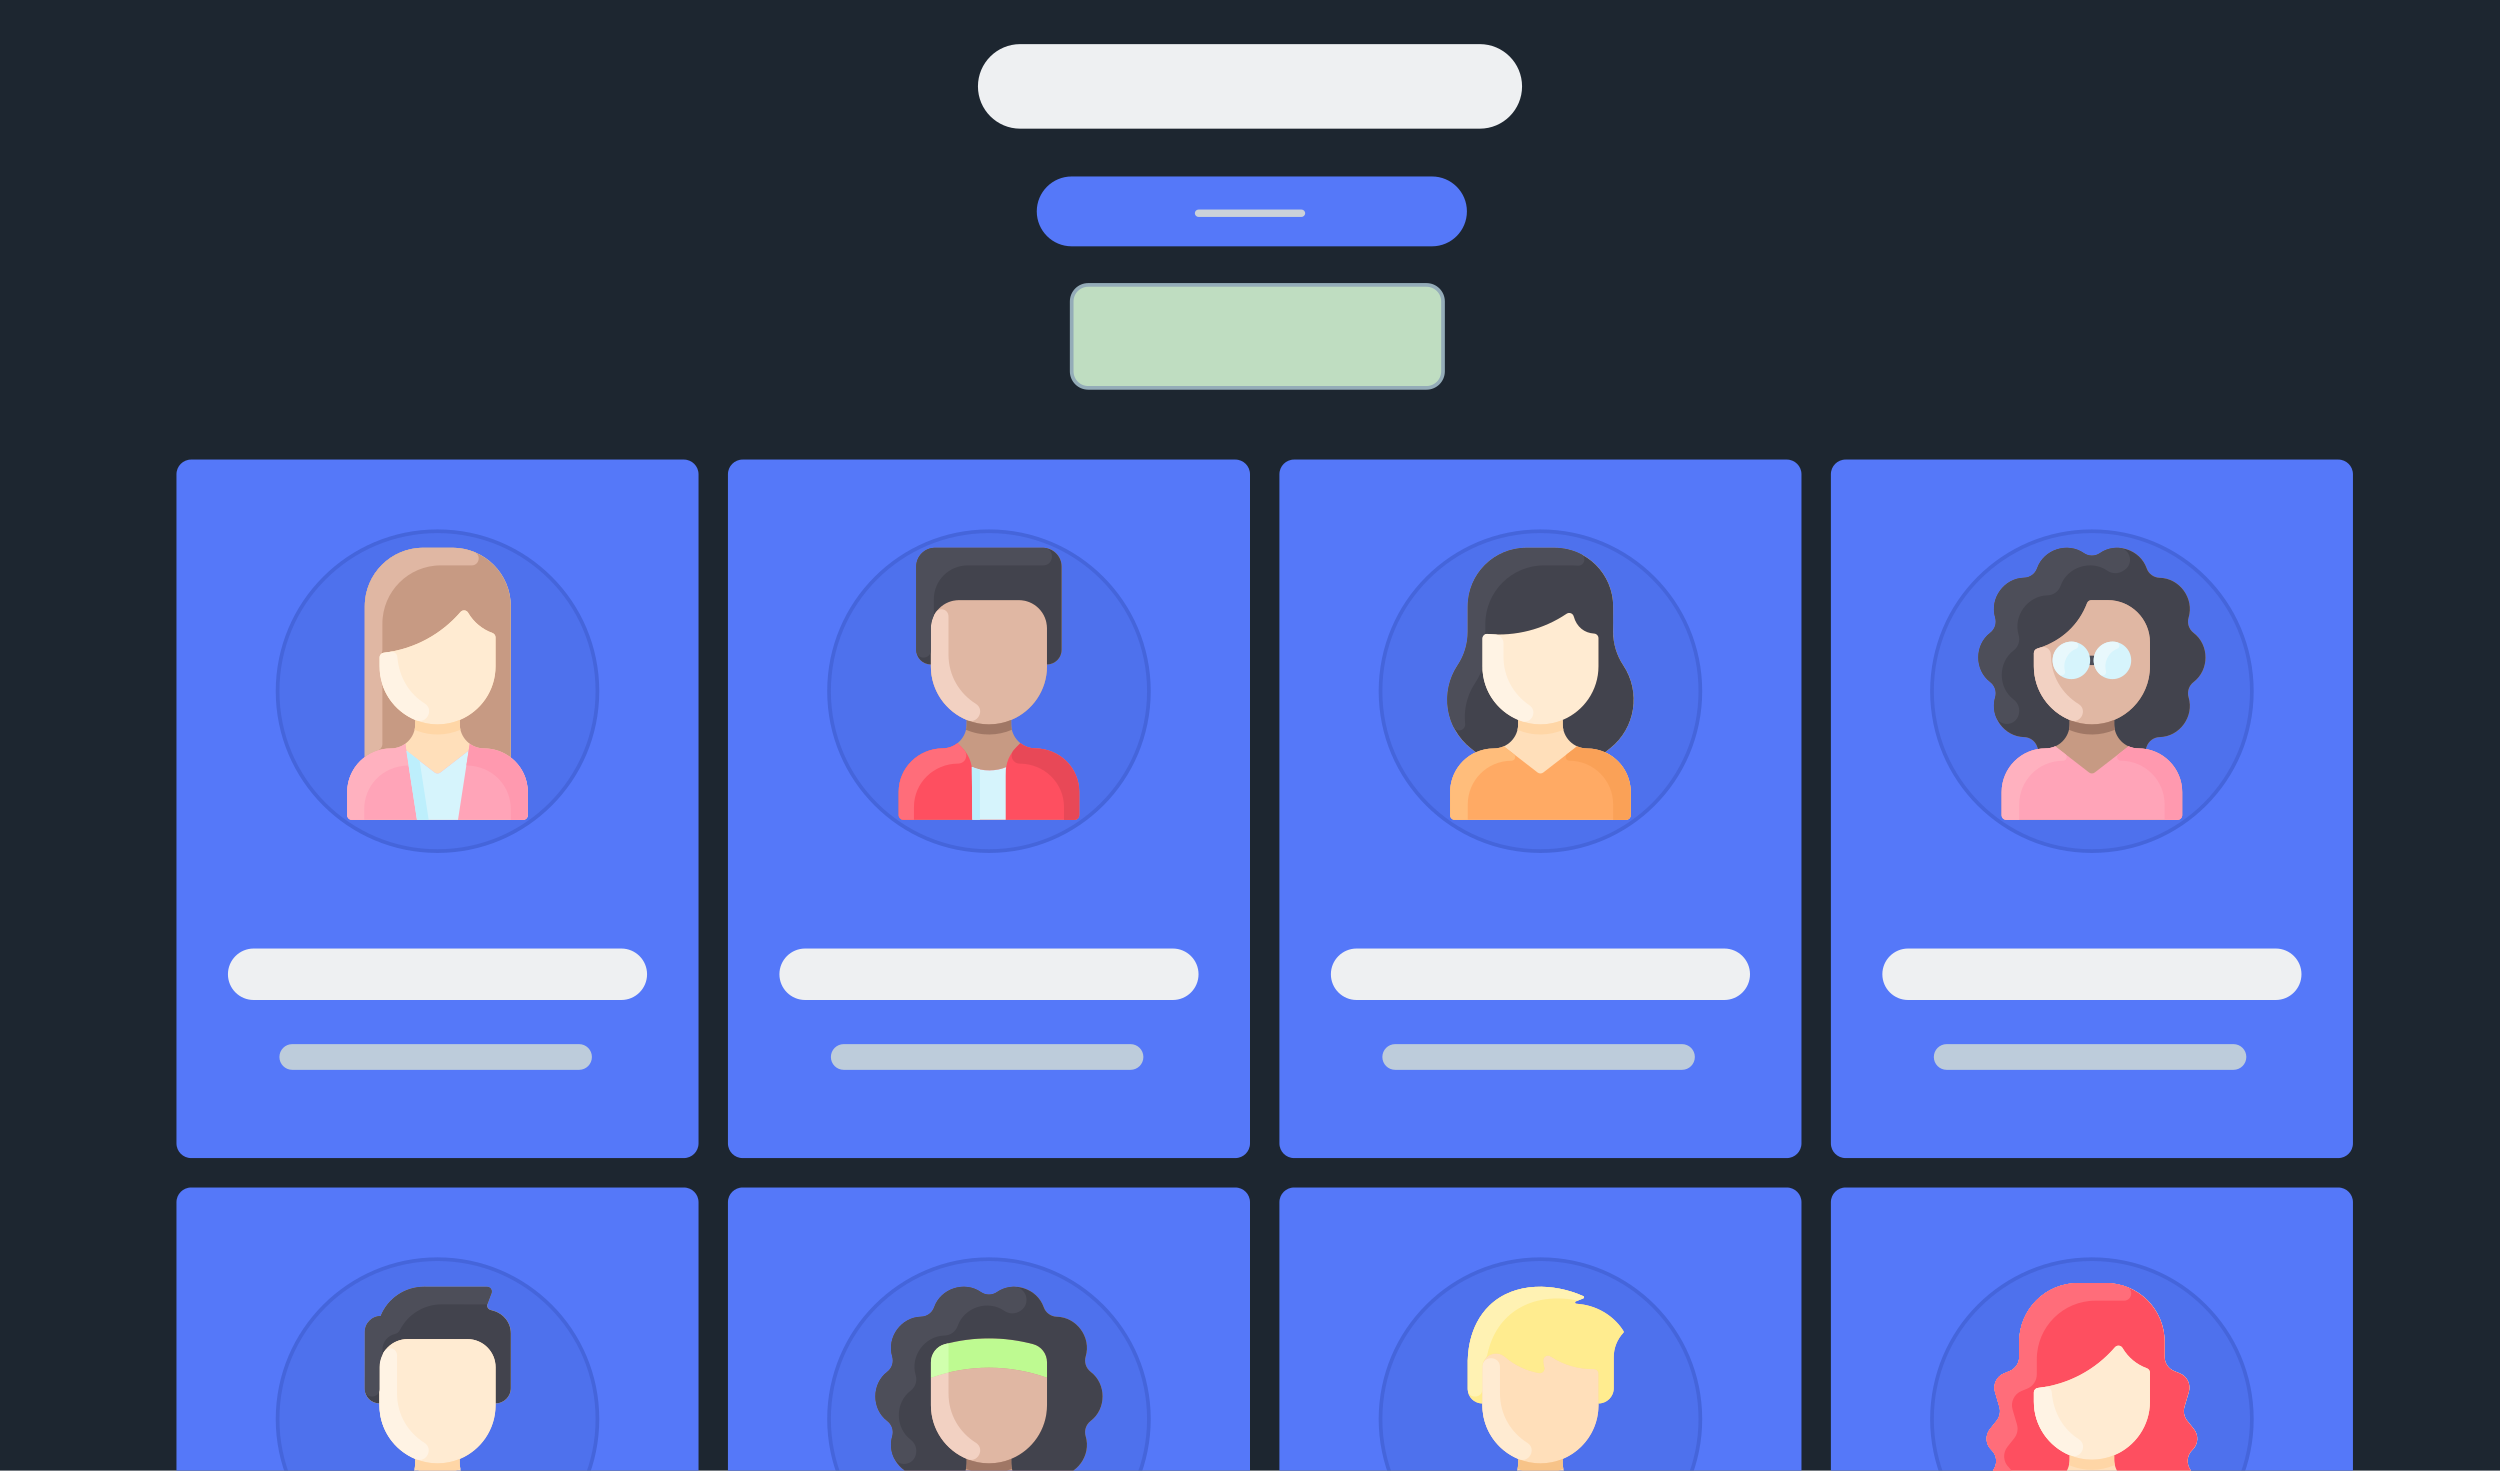
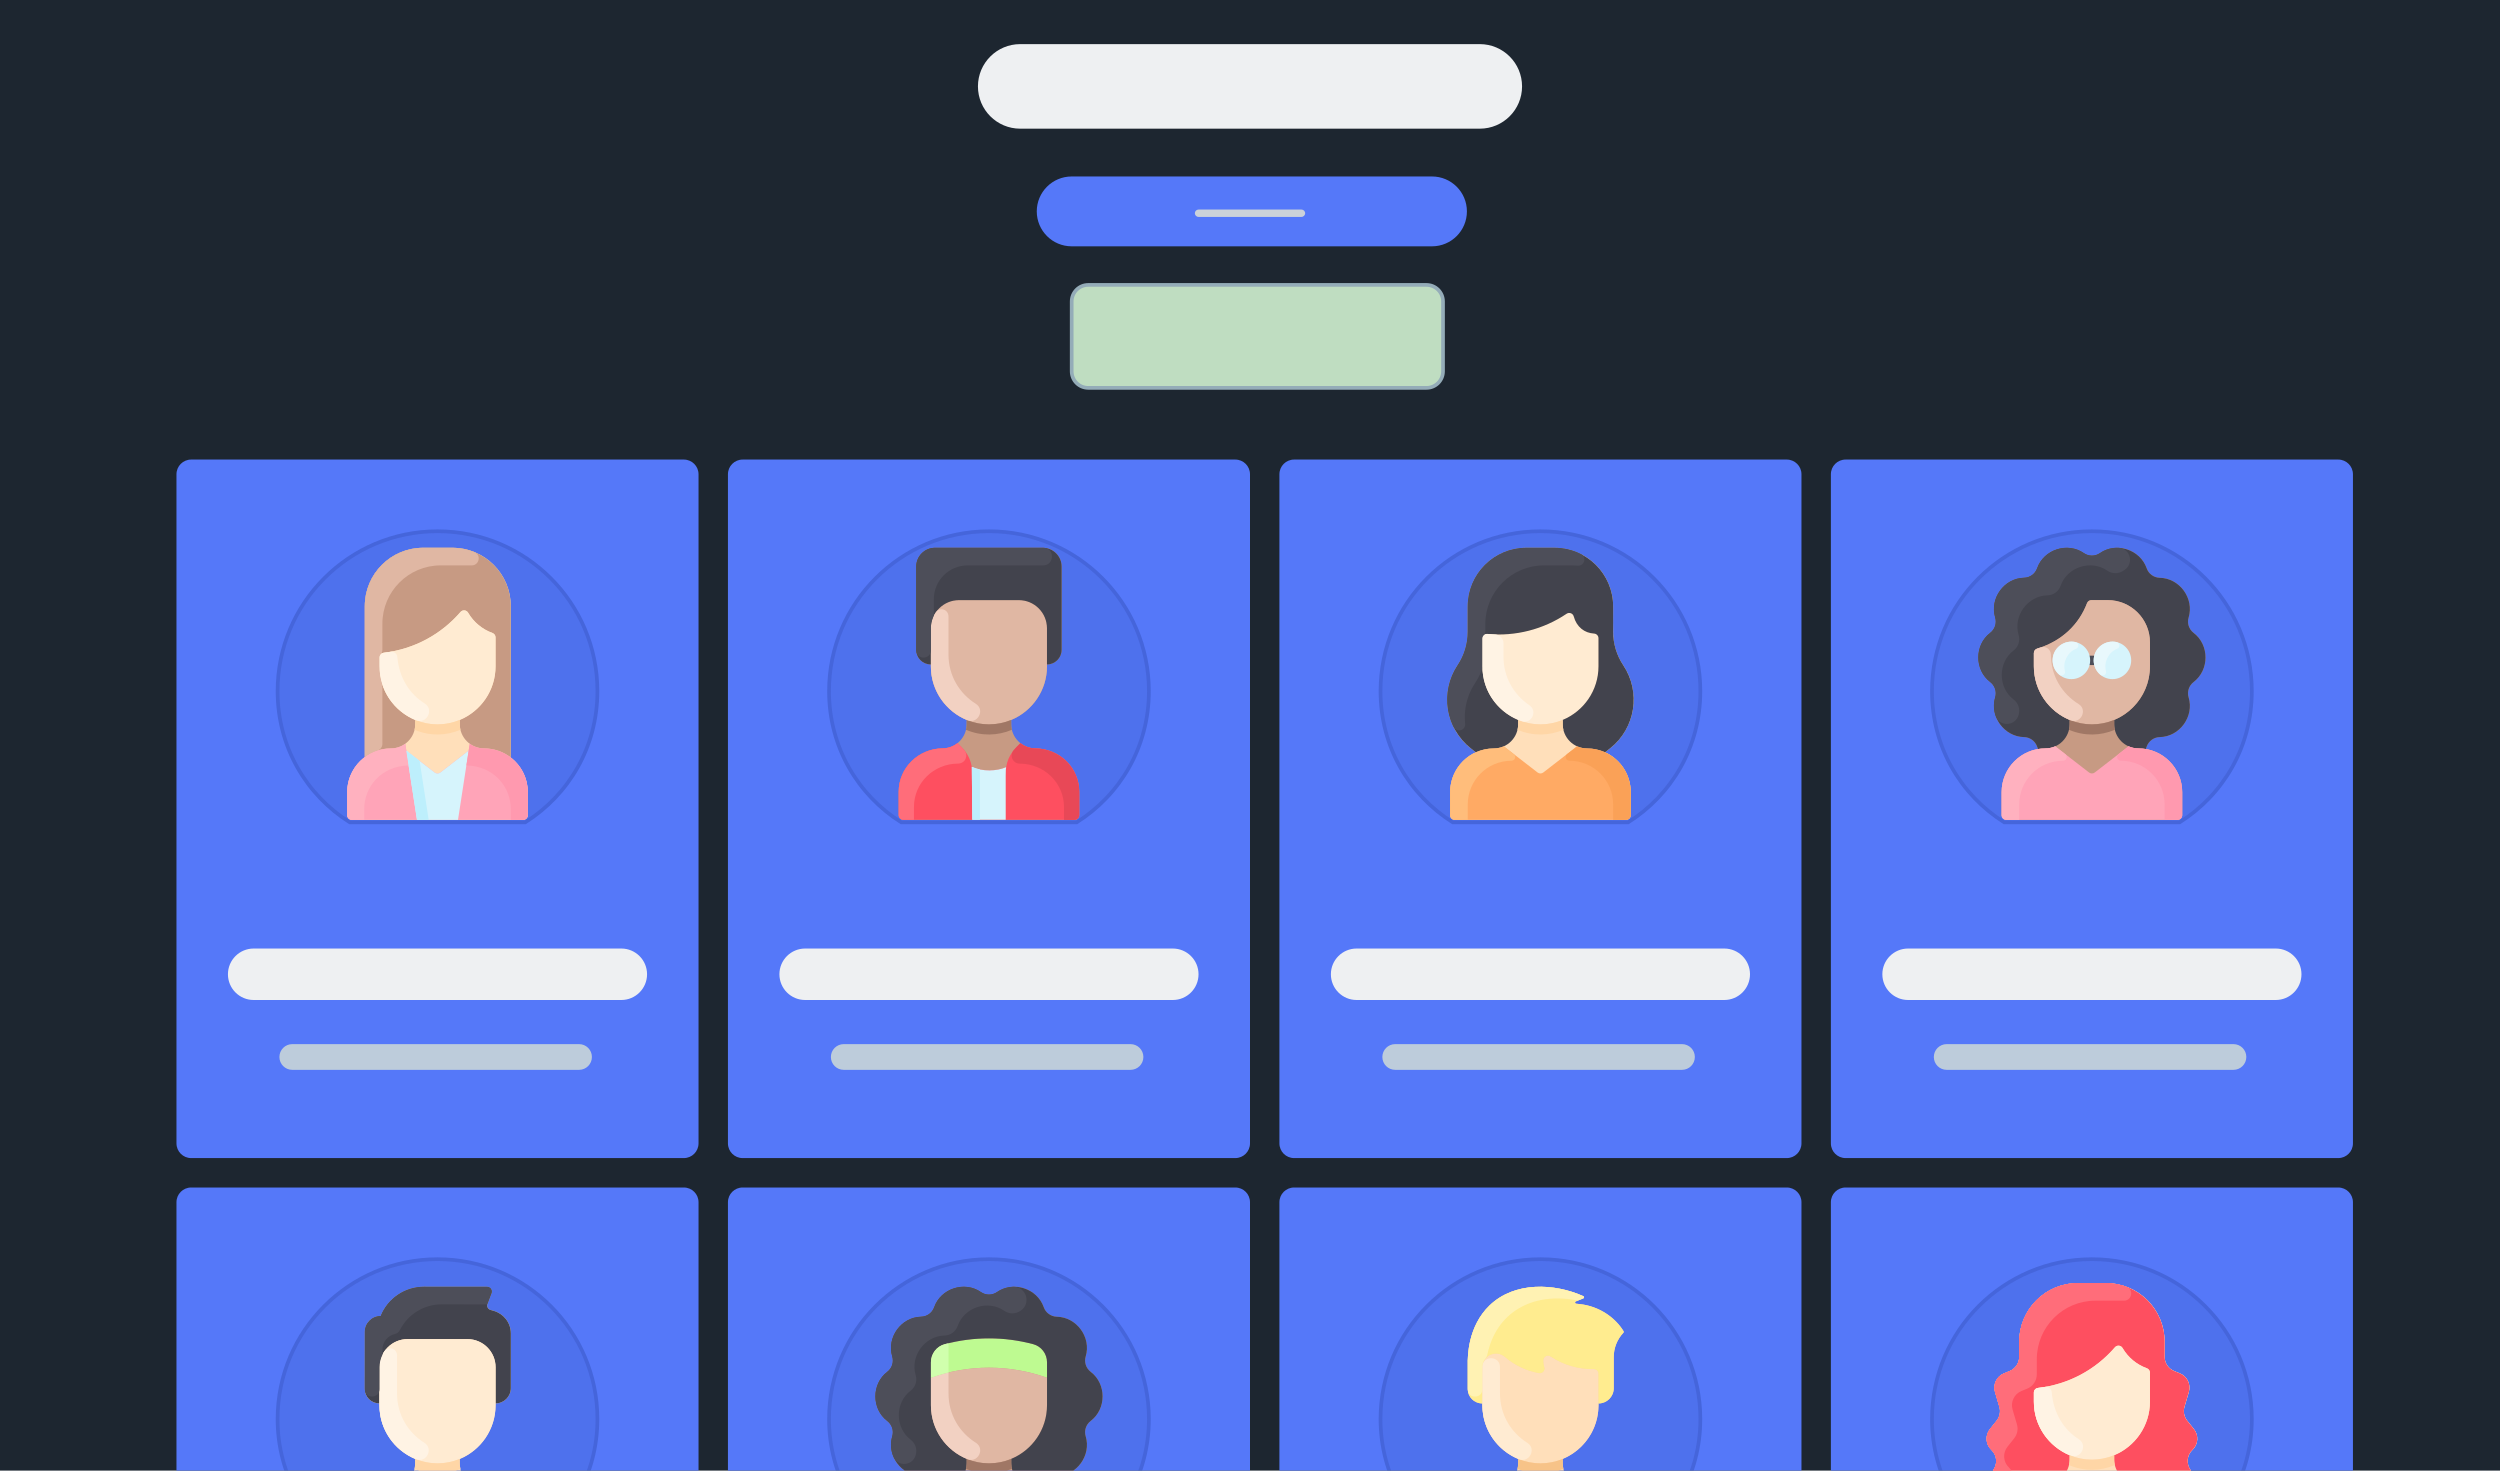
<svg xmlns="http://www.w3.org/2000/svg" xmlns:xlink="http://www.w3.org/1999/xlink" width="680" height="400" fill="none">
  <style>.B{fill:#5578f9}.C{opacity:.2}.D{fill:#031863}.E{fill-opacity:.4}.F{stroke:#031863}.G{fill:#fff}.H{fill:#4d4e59}.I{fill:#eef0f2}.J{fill:#42434d}.K{fill:#ffdfba}.L{fill:#ffebd2}.M{fill:#ffd6a6}.N{fill:#bdccdb}.O{fill:#c79a83}.P{fill:#e0b7a3}.Q{fill:#fff3e4}.R{fill:#a07765}.S{fill:#d6f4fc}.T{fill:#f2d1c2}</style>
  <g clip-path="url(#A)">
    <path d="M0 0h680v400H0z" class="G" />
    <path fill="#1d2630" d="M0 0h680v400H0z" />
    <rect x="266" y="12" width="148" height="23" rx="11.5" class="I" />
    <rect x="282" y="48" width="117" height="19" rx="9.5" class="B" />
    <rect x="325" y="57" width="30" height="2" rx="1" fill="#cbd2d9" />
    <rect x="291.5" y="77.5" width="101" height="28" rx="4.5" fill="#bfddc1" stroke="#94acb8" />
    <rect x="48" y="125" width="142" height="190" rx="4" class="B" />
    <rect x="76" y="284" width="85" height="7" rx="3.5" class="N" />
    <rect x="62" y="258" width="114" height="14" rx="7" class="I" />
-     <path d="M162.5 188c0 24.024-19.476 43.5-43.5 43.5S75.5 212.024 75.5 188s19.476-43.5 43.5-43.5 43.5 19.476 43.5 43.5z" class="C D E F" />
+     <path d="M119 144.5c24.024 0 43.5 19.476 43.5 43.5 0 15.215-7.81 28.205-19.644 35.686H95.144C83.31 216.205 75.5 203.215 75.5 188c0-24.024 19.476-43.5 43.5-43.5z" class="C D E F" />
    <rect x="48" y="323" width="142" height="190" rx="4" class="B" />
-     <path d="M162.5 386c0 24.024-19.476 43.5-43.5 43.5S75.5 410.024 75.5 386s19.476-43.5 43.5-43.5 43.5 19.476 43.5 43.5z" class="C D E F" />
+     <path d="M119 342.5c24.024 0 43.5 19.476 43.5 43.5 0 15.215-7.81 28.205-19.644 35.686H95.144C83.31 414.205 75.5 401.215 75.5 386c0-24.024 19.476-43.5 43.5-43.5z" class="C D E F" />
    <rect x="198" y="323" width="142" height="190" rx="4" class="B" />
-     <use xlink:href="#F" class="C D E F" />
+     <path d="M269 342.5c24.024 0 43.5 19.476 43.5 43.5 0 15.215-7.81 28.205-19.644 35.686h-47.712C233.31 414.205 225.5 401.215 225.5 386c0-24.024 19.476-43.5 43.5-43.5z" class="C D E F" />
    <rect x="348" y="323" width="142" height="190" rx="4" class="B" />
-     <path d="M462.5 386c0 24.024-19.476 43.5-43.5 43.5s-43.5-19.476-43.5-43.5 19.476-43.5 43.5-43.5 43.5 19.476 43.5 43.5z" class="C D E F" />
+     <path d="M419 342.5c24.024 0 43.5 19.476 43.5 43.5 0 15.215-7.81 28.205-19.644 35.686h-47.712C383.31 414.205 375.5 401.215 375.5 386c0-24.024 19.476-43.5 43.5-43.5z" class="C D E F" />
    <rect x="498" y="323" width="142" height="190" rx="4" class="B" />
-     <path d="M612.5 386c0 24.024-19.476 43.5-43.5 43.5s-43.5-19.476-43.5-43.5 19.476-43.5 43.5-43.5 43.5 19.476 43.5 43.5z" class="C D E F" />
+     <path d="M569 342.5c24.024 0 43.5 19.476 43.5 43.5 0 15.215-7.81 28.205-19.644 35.686h-47.712C533.31 414.205 525.5 401.215 525.5 386c0-24.024 19.476-43.5 43.5-43.5z" class="C D E F" />
    <rect x="198" y="125" width="142" height="190" rx="4" class="B" />
    <rect x="226" y="284" width="85" height="7" rx="3.5" class="N" />
    <rect x="212" y="258" width="114" height="14" rx="7" class="I" />
-     <path d="M312.5 188c0 24.024-19.476 43.5-43.5 43.5s-43.5-19.476-43.5-43.5 19.476-43.5 43.5-43.5 43.5 19.476 43.5 43.5z" class="C D E F" />
+     <path d="M269 144.5c24.024 0 43.5 19.476 43.5 43.5 0 15.215-7.81 28.205-19.644 35.686h-47.712C233.31 216.205 225.5 203.215 225.5 188c0-24.024 19.476-43.5 43.5-43.5z" class="C D E F" />
    <rect x="348" y="125" width="142" height="190" rx="4" class="B" />
    <rect x="376" y="284" width="85" height="7" rx="3.5" class="N" />
    <rect x="362" y="258" width="114" height="14" rx="7" class="I" />
-     <path d="M462.5 188c0 24.024-19.476 43.5-43.5 43.5s-43.5-19.476-43.5-43.5 19.476-43.5 43.5-43.5 43.5 19.476 43.5 43.5z" class="C D E F" />
+     <path d="M419 144.5c24.024 0 43.5 19.476 43.5 43.5 0 15.215-7.81 28.205-19.644 35.686h-47.712C383.31 216.205 375.5 203.215 375.5 188c0-24.024 19.476-43.5 43.5-43.5z" class="C D E F" />
    <rect x="498" y="125" width="142" height="190" rx="4" class="B" />
    <rect x="526" y="284" width="85" height="7" rx="3.5" class="N" />
    <rect x="512" y="258" width="114" height="14" rx="7" class="I" />
-     <path d="M612.5 188c0 24.024-19.476 43.5-43.5 43.5s-43.5-19.476-43.5-43.5 19.476-43.5 43.5-43.5 43.5 19.476 43.5 43.5z" class="C D E F" />
+     <path d="M569 144.5c24.024 0 43.5 19.476 43.5 43.5 0 15.215-7.81 28.205-19.644 35.686h-47.712C533.31 216.205 525.5 203.215 525.5 188c0-24.024 19.476-43.5 43.5-43.5z" class="C D E F" />
    <path d="M293.55 215.4v6.323c0 .705-.57 1.276-1.276 1.276h-46.568c-.705 0-1.276-.57-1.276-1.276V215.4c0-6.576 5.38-11.768 11.956-11.83a6.6 6.6 0 0 0 6.544-6.593v-1.09l.024-.06a15.07 15.07 0 0 0 1.5.533c-6.314-1.92-11.253-7.733-11.253-15.125v-.5c-2.274 0-3.987-1.797-3.987-3.913v-22.72c0-2.818 2.286-5.104 5.104-5.104h29.344c2.818 0 5.104 2.286 5.104 5.104v22.646c0 2.203-1.785 3.987-3.987 3.987v.5c0 6.58-4.027 12.222-9.753 14.592l.024.06v1.09c0 3.643 2.943 6.56 6.544 6.593 6.575.063 11.956 5.255 11.956 11.83h0z" class="O" />
    <path d="M293.57 215.38v6.323c0 .705-.57 1.276-1.276 1.276h-46.568c-.705 0-1.276-.57-1.276-1.276v-6.323c0-6.576 5.38-11.768 11.956-11.83 1.525-.014 2.928-.545 4.04-1.424 1.28 1.28 3.307 2.99 3.886 6.462 2.876 1.313 6.716 1.238 9.343.082.553-3.502 2.584-5.228 3.9-6.544 1.112.88 2.515 1.4 4.04 1.424 6.575.063 11.956 5.255 11.956 11.83h0z" fill="#fe4f60" />
    <path d="M284.78 181.237c0 6.58-4.027 12.222-9.753 14.592-10.328 4.288-21.825-3.315-21.825-14.592v-10.35c0-4.228 3.428-7.655 7.655-7.655h16.268c4.227 0 7.655 3.427 7.655 7.655v10.35z" class="P" />
    <path d="M288.766 154.104v22.646c0 2.203-1.785 3.987-3.987 3.987v-9.85c0-4.228-3.428-7.655-7.655-7.655h-16.268c-4.227 0-7.655 3.427-7.655 7.655v9.85c-2.273 0-3.987-1.796-3.987-3.913v-22.72c0-2.818 2.286-5.104 5.104-5.104h29.344c2.818 0 5.104 2.286 5.104 5.104h0z" class="J" />
    <path d="M275.23 198.507c-3.93 1.645-8.248 1.772-12.48 0 .216-.897.18-1.48.18-2.62l.024-.06c3.84 1.594 8.224 1.597 12.072 0l.024.06c0 1.14-.036 1.722.18 2.62z" class="R" />
    <path d="M273.675 208.67c-.166 1.025-.12.322-.12 14.3h-9.088l-.134-14.392c2.89 1.32 6.73 1.23 9.343.082z" class="S" />
    <path d="M266.54 222.98h-2.074l-.134-14.392c.678.3 1.4.543 2.165.7.06.64.043-.2.043 13.69h0z" fill="#bdeffc" />
    <path d="M260.534 207.697c-6.566.044-11.938 5.223-11.938 11.79v3.494h-2.87c-.705 0-1.276-.57-1.276-1.276v-6.322c0-6.577 5.38-11.77 11.956-11.832a6.59 6.59 0 0 0 4.04-1.424c.66.66 1.3 1.258 1.877 1.97 1.122 1.382.303 3.588-1.79 3.602h0z" fill="#ff6d7a" />
    <path d="M277.466 207.717c6.566.044 11.938 5.223 11.938 11.79V223h2.87c.705 0 1.276-.57 1.276-1.276V215.4c0-6.576-5.38-11.77-11.956-11.83a6.59 6.59 0 0 1-4.04-1.424c-.66.66-1.3 1.258-1.877 1.97-1.122 1.382-.303 3.588 1.79 3.602h0z" fill="#e84857" />
    <path d="M265.415 191.432c2.597 1.624.55 5.607-2.29 4.467-5.834-2.342-9.923-8.03-9.923-14.663v-10.35c0-1.608.496-3.1 1.343-4.333 1.04-1.51 3.442-.843 3.442 1.143v10.35c0 5.826 3.062 10.652 7.43 13.385h0z" class="T" />
    <path d="M283.733 153.784l-20.536.001a9.2 9.2 0 0 0-9.198 9.197v4.062a1.97 1.97 0 0 1-.163.786 7.63 7.63 0 0 0-.635 3.056v5.984c0 2.56-3.852 2.707-3.982.15-.008-.154-.005-23.07-.005-22.917 0-2.82 2.285-5.104 5.104-5.104l29.57.005c3.085.134 2.933 4.78-.154 4.78h0z" class="H" />
    <path d="M143.56 215.463v6.26c0 .705-.57 1.276-1.276 1.276H95.716c-.705 0-1.276-.57-1.276-1.276v-6.26c0-3.903 1.88-7.367 4.784-9.536V164.87c0-8.764 7.105-15.87 15.87-15.87h7.974c8.763 0 15.868 7.105 15.868 15.87v41.18c2.814 2.174 4.625 5.582 4.625 9.413z" class="K" />
    <path d="M143.56 215.463v6.26c0 .705-.57 1.276-1.276 1.276H95.716c-.705 0-1.276-.57-1.276-1.276v-6.26c0-6.56 5.318-11.893 11.892-11.893a6.59 6.59 0 0 0 3.903-1.272l.287 1.858 7.697 5.96c.46.356 1.102.356 1.562 0l7.697-5.96.287-1.858a6.59 6.59 0 0 0 3.903 1.272 11.9 11.9 0 0 1 11.892 11.893h0z" fill="#ffa4b8" />
    <path d="M127.478 204.156L124.576 223h-11.152l-2.902-18.844 7.697 5.96c.46.356 1.102.356 1.562 0l7.697-5.96z" class="S" />
    <path d="M134.79 181.236v-7.864c0-.537-.334-1.016-.838-1.2a12.61 12.61 0 0 1-6.625-5.52c-.44-.754-1.485-.864-2.056-.204-5.256 6.073-12.503 10.088-20.935 11.114-.64.078-1.124.62-1.124 1.266v2.407c0 6.582 4.027 12.223 9.753 14.593l-.024.06v1.09c0 3.652-2.968 6.593-6.608 6.593-2.665 0-5.124.877-7.108 2.357V164.87c0-8.764 7.105-15.87 15.87-15.87h7.974c8.764 0 15.868 7.105 15.868 15.87v41.18c-2.01-1.555-4.53-2.48-7.267-2.48a6.6 6.6 0 0 1-6.608-6.593v-1.09l-.024-.06c5.726-2.37 9.753-8.01 9.753-14.593h0z" class="O" />
    <path d="M133.95 172.174a1.27 1.27 0 0 1 .838 1.198v7.864c0 6.582-4.027 12.223-9.753 14.593-10.353 4.298-21.825-3.337-21.825-14.593v-2.407c0-.646.483-1.188 1.124-1.266 8.427-1.025 15.675-5.037 20.935-11.114a1.27 1.27 0 0 1 2.056.204c1.505 2.58 3.847 4.516 6.625 5.52z" class="L" />
-     <use xlink:href="#G" class="M" />
+     <use xlink:href="#F" class="M" />
    <path d="M129.043 150.164c1.944.79 1.3 3.676-.798 3.625l-8.368-.005c-8.764 0-15.868 7.105-15.868 15.87v7.08c0 1.162-.798 1.194-.798 2.096 0 2.55-.12 4.447.707 7.093a1.95 1.95 0 0 1 .091.577v15.83c0 .817-.52 1.554-1.298 1.803-1.268.405-2.443 1.017-3.487 1.796v-41.06c0-8.764 7.105-15.87 15.87-15.87h7.974a15.81 15.81 0 0 1 5.976 1.164h0z" class="P" />
    <path d="M115.5 191.326c2.66 1.656.56 5.74-2.35 4.575-5.906-2.368-9.93-8.1-9.93-14.665v-2.406c0-.645.48-1.188 1.12-1.266.605-.073 1.23-.166 1.87-.28.92-.163 1.788.495 1.87 1.428.505 5.835 3.46 10.15 7.418 12.614h0z" class="Q" />
    <path d="M111.144 208.192c-7.478.192-12.08 5.823-12.08 11.896V223h-3.35c-.705 0-1.276-.57-1.276-1.276v-6.26c0-6.56 5.318-11.893 11.892-11.893a6.59 6.59 0 0 0 3.903-1.272l.91 5.894z" fill="#ffb1bf" />
    <path d="M126.856 208.192c7.478.192 12.08 5.823 12.08 11.896V223h3.35c.705 0 1.276-.57 1.276-1.276v-6.26c0-6.56-5.317-11.893-11.892-11.893a6.59 6.59 0 0 1-3.903-1.272l-.91 5.894z" fill="#ff99af" />
    <path d="M116.614 223h-3.2l-2.902-18.844 3.622 2.803 2.47 16.04z" fill="#bdeffc" />
    <g clip-path="url(#B)">
      <g class="K">
        <path d="M595.717 405.693l-3.78 3.77c1.032 1.762 1.623 3.813 1.623 6v6.26c0 .705-.57 1.276-1.276 1.276h-46.57c-.704 0-1.275-.57-1.275-1.276v-6.26c0-2.188.59-4.24 1.623-6-.043-.027.26.27-3.78-3.77a4.18 4.18 0 0 1-.325-5.545c1.6-2.05 1.136-4.412-.305-5.77-1.58-1.492-1.755-3.944-.403-5.644l1.837-2.3a4.18 4.18 0 0 0 .737-3.784l-1.187-4.024a4.18 4.18 0 0 1 2.425-5.051l1.567-.643c1.57-.642 2.595-2.17 2.595-3.867v-4.107A15.95 15.95 0 0 1 565.172 349h7.656a15.95 15.95 0 0 1 15.948 15.948v4.107c0 1.697 1.025 3.225 2.595 3.867l1.567.643a4.18 4.18 0 0 1 2.424 5.051l-1.186 4.024a4.18 4.18 0 0 0 .737 3.784l1.837 2.3a4.18 4.18 0 0 1-.404 5.644 4.18 4.18 0 0 0-.413 5.631c1.526 1.952 1.202 4.266-.216 5.684h0z" />
        <path d="M542.283 405.693l3.78 3.77c-1.032 1.762-1.623 3.813-1.623 6v6.26c0 .705.57 1.276 1.276 1.276h46.57c.704 0 1.275-.57 1.275-1.276v-6.26c0-2.188-.59-4.24-1.623-6 .043-.027-.26.27 3.78-3.77a4.18 4.18 0 0 0 .325-5.545c-1.6-2.05-1.136-4.412.305-5.77 1.58-1.492 1.755-3.944.403-5.644l-1.837-2.3a4.18 4.18 0 0 1-.737-3.784l1.187-4.024a4.18 4.18 0 0 0-2.425-5.051l-1.567-.643c-1.57-.642-2.595-2.17-2.595-3.867v-4.107A15.95 15.95 0 0 0 572.828 349h-7.656a15.95 15.95 0 0 0-15.948 15.948v4.107c0 1.697-1.025 3.225-2.595 3.867l-1.567.643a4.18 4.18 0 0 0-2.424 5.051l1.186 4.024a4.18 4.18 0 0 1-.737 3.784l-1.837 2.3a4.18 4.18 0 0 0 .404 5.644 4.18 4.18 0 0 1 .413 5.631c-1.526 1.952-1.202 4.266.216 5.684h0z" />
      </g>
      <path d="M554.342 377.52c-.645.074-1.13.618-1.13 1.268v2.447c0 6.58 4.027 12.223 9.753 14.593l-.024.06v1.09a6.6 6.6 0 0 1-6.531 6.593c-4.477 0-8.28 2.363-10.346 5.892-.044-.028-3.743-3.732-3.78-3.77a4.18 4.18 0 0 1-.325-5.545c1.6-2.05 1.136-4.412-.305-5.77-1.58-1.492-1.755-3.944-.403-5.644l1.837-2.3a4.18 4.18 0 0 0 .737-3.784l-1.187-4.024a4.18 4.18 0 0 1 2.425-5.051l1.567-.643c1.57-.642 2.595-2.17 2.595-3.867v-4.107A15.95 15.95 0 0 1 565.172 349h7.656a15.95 15.95 0 0 1 15.948 15.948v4.107c0 1.697 1.025 3.225 2.595 3.867l1.567.643a4.18 4.18 0 0 1 2.424 5.051l-1.186 4.024a4.18 4.18 0 0 0 .737 3.784l1.837 2.3a4.18 4.18 0 0 1-.404 5.644c-1.473 1.388-1.88 3.755-.304 5.77a4.18 4.18 0 0 1-.325 5.545l-3.78 3.77c-2.05-3.5-5.836-5.892-10.346-5.892-3.606-.042-6.53-2.964-6.53-6.593v-1.09l-.024-.06c5.726-2.37 9.753-8.01 9.753-14.59v-7.864c0-.537-.334-1.016-.838-1.2-2.775-1.003-5.118-2.937-6.625-5.52-.44-.754-1.496-.843-2.067-.18-5.34 6.19-12.75 10.117-20.917 11.05h0z" fill="#fe4f60" />
      <path d="M583.95 372.174a1.27 1.27 0 0 1 .838 1.198v7.864c0 6.582-4.027 12.222-9.753 14.59-10.356 4.3-21.825-3.338-21.825-14.59v-2.448c0-.65.487-1.193 1.13-1.267 8.153-.93 15.57-4.85 20.917-11.05.57-.66 1.627-.573 2.067.18 1.505 2.58 3.847 4.516 6.625 5.52h0z" class="L" />
      <path d="M578.43 350.013c2.038.764 1.454 3.785-.723 3.772l-7.75-.001c-8.808 0-15.948 7.14-15.948 15.95v4.106a4.18 4.18 0 0 1-2.595 3.868l-1.568.643a4.18 4.18 0 0 0-2.424 5.05l1.187 4.024c.385 1.306.1 2.72-.737 3.785l-1.838 2.31a4.18 4.18 0 0 0 .404 5.644 4.18 4.18 0 0 1 .413 5.631c-1.126 1.44-1.25 3.012-.676 4.36.065.153-.13.294-.253.173l-3.64-3.632c-1.4-1.4-1.767-3.7-.216-5.684a4.18 4.18 0 0 0-.414-5.631c-1.58-1.49-1.755-3.944-.403-5.644l1.837-2.3a4.18 4.18 0 0 0 .737-3.784l-1.187-4.024a4.18 4.18 0 0 1 2.425-5.051l1.567-.643c1.57-.642 2.595-2.17 2.595-3.867v-4.107A15.95 15.95 0 0 1 565.172 349h7.656c1.955 0 3.846.355 5.602 1.013h0z" fill="#ff6d7a" />
      <path d="M565.407 391.442c2.583 1.635.564 5.593-2.273 4.456-5.83-2.334-9.923-8.028-9.923-14.662v-2.448c0-.65.487-1.193 1.13-1.266a33.32 33.32 0 0 0 1.909-.276c.897-.157 1.74.49 1.815 1.397.48 5.908 3.387 10.295 7.34 12.8h0z" class="Q" />
      <path d="M575.24 398.507c-3.93 1.644-8.248 1.772-12.482 0 .217-.898.18-1.48.18-2.62l.024-.06c3.84 1.594 8.224 1.597 12.072 0l.024.06c0 1.14-.036 1.722.18 2.62z" class="M" />
    </g>
    <path d="M443.56 215.463v6.26c0 .705-.57 1.276-1.276 1.276h-46.57c-.705 0-1.276-.57-1.276-1.276v-6.26c0-4.815 2.863-8.963 6.98-10.834-1.68-1.336-4.24-3.132-6.102-6.996a16.86 16.86 0 0 1 1.155-16.677 16.41 16.41 0 0 0 2.752-9.097v-6.91A15.95 15.95 0 0 1 415.173 149h7.655a15.95 15.95 0 0 1 15.948 15.948c0 7.318-.18 8.752.703 11.662 1.245 4.114 2.89 4.624 4.156 8.81 1.993 6.583-.21 13.76-5.64 18.084l-1.413 1.124c4.116 1.87 6.98 6.02 6.98 10.834z" class="K" />
    <path d="M443.56 215.463v6.26c0 .705-.572 1.276-1.276 1.276h-46.57c-.705 0-1.276-.57-1.276-1.276v-6.26c0-6.565 5.322-11.893 11.892-11.893.978 0 1.906-.212 2.74-.59l.04.086 9.107 7.05c.46.356 1.102.356 1.562 0l9.107-7.05.04-.086c.834.38 1.762.59 2.74.59 6.545 0 11.893 5.303 11.893 11.893h0z" fill="#ffaa64" />
    <path d="M433.58 172.326c.678.038 1.208.595 1.208 1.273v7.637c0 6.582-4.027 12.223-9.752 14.593-10.354 4.298-21.826-3.337-21.826-14.593V173.7c0-.748.64-1.338 1.386-1.27a33.01 33.01 0 0 0 21.518-5.502c.72-.485 1.7-.126 1.938.712.787 2.902 2.934 4.53 5.528 4.677z" class="L" />
    <path d="M437.995 203.505l-1.413 1.124a11.87 11.87 0 0 0-4.914-1.059 6.6 6.6 0 0 1-6.608-6.593v-1.09l-.023-.06c5.725-2.37 9.752-8.01 9.752-14.593V173.6c0-.678-.53-1.235-1.208-1.273-2.578-.147-4.736-1.757-5.528-4.677-.228-.837-1.22-1.197-1.938-.712a33.01 33.01 0 0 1-21.518 5.502c-.745-.067-1.386.524-1.386 1.27v7.526c0 6.582 4.027 12.223 9.753 14.593l-.024.06v1.09a6.6 6.6 0 0 1-6.608 6.593c-1.752 0-3.416.38-4.913 1.06l-1.413-1.124c-6.86-5.466-8.387-15.262-3.534-22.55a16.41 16.41 0 0 0 2.752-9.097v-6.91c0-8.808 7.14-15.948 15.95-15.948h7.655a15.95 15.95 0 0 1 15.948 15.948v6.91c0 3.233.957 6.4 2.753 9.097 4.87 7.314 3.3 17.11-3.534 22.55h0z" class="J" />
    <path d="M425.24 198.507c-3.93 1.644-8.247 1.772-12.48 0 .216-.898.18-1.48.18-2.62l.024-.06c3.84 1.594 8.224 1.597 12.073 0l.024.06c0 1.14-.037 1.722.18 2.62z" class="M" />
    <path d="M430.032 150.716c1.63.826.92 3.312-.897 3.14l-1.523-.072h-7.655c-8.808 0-15.948 7.14-15.948 15.95v1.94c0 1.146-.798 1.11-.798 2.037 0 8.424.034 7.89-.09 8.255-1.25 3.68-2.754 4.213-3.973 8.24-.664 2.193-.86 4.453-.63 6.645.188 1.79-2.304 2.645-3.202.782-2.576-5.336-2.172-11.68 1.154-16.677 1.796-2.696 2.753-5.86 2.753-9.097v-6.91c0-8.808 7.14-15.948 15.948-15.948h7.656a15.89 15.89 0 0 1 7.204 1.716h0z" class="H" />
    <path d="M415.973 191.813c2.383 1.595.567 5.284-2.138 4.334-5.947-2.086-10.624-7.636-10.624-14.91V173.7c0-.748.64-1.338 1.386-1.27a33.03 33.03 0 0 0 2.007.121c1.31.04 2.35 1.123 2.35 2.434v3.69c0 5.554 2.832 10.324 7.02 13.128z" class="Q" />
    <path d="M411.743 205.1c.756.586.357 1.815-.6 1.818-6.75.026-11.918 5.447-11.918 11.893V223h-3.508c-.705 0-1.276-.57-1.276-1.276v-6.26c0-6.565 5.322-11.893 11.892-11.893.978 0 1.906-.212 2.74-.59l.04.086 2.63 2.036z" fill="#ffbd7b" />
    <path d="M426.258 205.1c-.757.586-.357 1.815.6 1.818 6.75.026 11.918 5.447 11.918 11.893V223h3.51c.704 0 1.275-.57 1.275-1.276v-6.26c0-6.565-5.322-11.893-11.892-11.893-.978 0-1.906-.212-2.74-.59l-.04.086-2.63 2.036z" fill="#faa157" />
    <g clip-path="url(#C)">
      <path d="M296.673 386.5c-1.304 1-1.82 2.67-1.36 4.186 1.563 5.182-2.44 10.7-7.85 10.805a3.85 3.85 0 0 0-3.561 2.587 8 8 0 0 1-.262.656c5.635.94 9.92 5.84 9.92 11.728v6.26c0 .705-.57 1.276-1.276 1.276h-46.568c-.705 0-1.276-.57-1.276-1.276v-6.26c0-5.9 4.287-10.79 9.92-11.728a8 8 0 0 1-.262-.656 3.85 3.85 0 0 0-3.561-2.587c-5.41-.115-9.413-5.623-7.85-10.805.466-1.545-.075-3.2-1.36-4.186-4.31-3.273-4.31-10.082 0-13.355 1.285-.976 1.826-2.64 1.36-4.186-1.563-5.182 2.44-10.7 7.85-10.805a3.85 3.85 0 0 0 3.561-2.587c1.78-5.1 8.256-7.213 12.7-4.127a3.85 3.85 0 0 0 4.402 0c4.445-3.088 10.92-.983 12.7 4.127a3.85 3.85 0 0 0 3.561 2.587c5.41.115 9.413 5.623 7.85 10.805-.466 1.545.075 3.2 1.36 4.186 4.3 3.273 4.3 10.082 0 13.355h0z" class="O" />
      <path d="M284.79 370.534v4.223a46.74 46.74 0 0 0-31.578 0v-4.223c0-2.306 1.544-4.335 3.772-4.927 7.874-2.096 16.16-2.096 24.034 0 2.228.592 3.772 2.62 3.772 4.927z" fill="#befa91" />
      <path d="M284.79 374.757v7.478c0 6.582-4.027 12.223-9.753 14.592-10.353 4.298-21.825-3.336-21.825-14.592v-7.478a46.74 46.74 0 0 1 31.578 0z" class="P" />
      <path d="M284.79 382.235v-11.7c0-2.306-1.544-4.335-3.772-4.927-7.874-2.096-16.16-2.097-24.034 0-2.228.592-3.772 2.62-3.772 4.927v11.7c0 6.582 4.027 12.223 9.753 14.592l-.024.06v1.09c0 2.7-1.635 5.034-3.97 6.048-1.812.788-2.634.375-4.61.7a8 8 0 0 1-.262-.656 3.85 3.85 0 0 0-3.561-2.587c-5.41-.115-9.413-5.623-7.85-10.805.466-1.545-.075-3.2-1.36-4.186-4.3-3.273-4.3-10.082 0-13.355 1.285-.976 1.826-2.64 1.36-4.186-1.563-5.182 2.44-10.7 7.85-10.805a3.85 3.85 0 0 0 3.561-2.587c1.78-5.1 8.256-7.213 12.7-4.127a3.85 3.85 0 0 0 4.402 0c4.445-3.088 10.92-.983 12.7 4.127a3.85 3.85 0 0 0 3.561 2.587c5.41.115 9.413 5.623 7.85 10.805-.466 1.545.075 3.2 1.36 4.186 4.31 3.273 4.31 10.082 0 13.355-1.304 1-1.82 2.67-1.36 4.186 1.563 5.182-2.44 10.7-7.85 10.805a3.85 3.85 0 0 0-3.561 2.587 8 8 0 0 1-.262.656c-1.972-.334-2.798.077-4.61-.7-2.336-1.014-3.97-3.338-3.97-6.048v-1.09l-.024-.06c5.726-2.37 9.753-8 9.753-14.592h0z" class="J" />
      <path d="M275.24 399.507c-3.93 1.645-8.247 1.772-12.48 0 .216-.897.18-1.48.18-2.62l.024-.06c3.84 1.594 8.224 1.597 12.072 0l.024.06c0 1.14-.036 1.722.18 2.62z" class="R" />
      <path d="M275.517 350.006c3.583-.14 5.082 4.478 2.12 6.5-1.514 1.033-3.22.9-4.458.04-4.444-3.086-10.92-.983-12.7 4.127a3.85 3.85 0 0 1-3.561 2.587c-5.41.115-9.413 5.623-7.85 10.805.466 1.545-.075 3.2-1.36 4.186-4.31 3.273-4.31 10.083 0 13.355 1.206.916 1.853 2.508 1.343 4.244-.847 2.885-4.842 3.196-6.023.43-.734-1.716-.917-3.676-.34-5.592.466-1.545-.075-3.2-1.36-4.186-4.3-3.273-4.3-10.083 0-13.355 1.285-.976 1.826-2.64 1.36-4.187-1.563-5.18 2.44-10.7 7.85-10.804a3.85 3.85 0 0 0 3.561-2.587c1.78-5.1 8.256-7.214 12.7-4.128a3.85 3.85 0 0 0 4.402 0c1.318-.916 2.815-1.375 4.316-1.434h0z" class="H" />
      <path d="M265.425 392.43c2.596 1.624.55 5.606-2.29 4.466-5.834-2.34-9.923-8.03-9.923-14.662v-7.478c1.314-.472 2.922-.983 4.785-1.432v5.72c0 5.825 3.062 10.653 7.43 13.386h0z" class="T" />
      <path d="M257.996 365.35v7.974c-1.863.45-3.47.96-4.785 1.432v-4.223c0-2.303 1.54-4.33 3.764-4.923 0-.01 1.012-.258 1.02-.26h0z" fill="#d0ffad" />
    </g>
    <g clip-path="url(#D)">
      <path d="M143.56 416.428v6.296c0 .705-.57 1.276-1.276 1.276H95.717c-.705 0-1.276-.57-1.276-1.276v-6.296c0-6.577 5.38-11.793 11.957-11.857a6.61 6.61 0 0 0 5.352-2.815l-.01-.01c1.322-1.88 1.19-3.575 1.193-4.863l.023-.06c-5.717-2.37-9.74-8.005-9.742-14.577v-.52c-2.29 0-3.985-1.816-3.984-3.915l.01-15.543c.002-2.378 1.93-4.306 4.307-4.304A12.69 12.69 0 0 1 115.334 350l17.154.013c.892.001 1.51.894 1.192 1.728l-1.093 2.88c-.263.697.123 1.47.838 1.677l.883.257c2.648.77 4.642 3.182 4.642 6.146l-.008 14.878a4.15 4.15 0 0 1-4.151 4.148v.52c-.004 6.586-4.04 12.228-9.774 14.6v.002l.02.044c0 1.23-.144 2.96 1.19 4.864a6.67 6.67 0 0 0 5.375 2.823c6.577.064 11.957 5.28 11.957 11.857h0z" class="K" />
      <path d="M138.95 362.702l-.008 14.878a4.15 4.15 0 0 1-4.151 4.148l.007-9.83c.003-4.227-3.42-7.656-7.65-7.66l-16.266-.012a7.66 7.66 0 0 0-7.662 7.651l-.006 9.85c-2.29 0-3.985-1.816-3.984-3.915l.01-15.543c.002-2.378 1.93-4.306 4.307-4.304A12.69 12.69 0 0 1 115.334 350l17.154.013c.893.001 1.51.894 1.192 1.728l-1.092 2.88c-.264.697.12 1.47.836 1.678l.884.257c2.648.77 4.642 3.182 4.642 6.146h0z" class="J" />
      <path d="M127.15 364.24c4.228.003 7.652 3.432 7.65 7.66l-.007 10.35c-.004 6.586-4.04 12.228-9.774 14.6v.002c-10.377 4.28-21.797-3.376-21.802-14.592l.006-10.37a7.66 7.66 0 0 1 7.662-7.651l16.266.012z" class="L" />
      <path d="M125.24 399.508a15.83 15.83 0 0 1-12.48 0c.216-.898.18-1.48.18-2.62l.024-.06c3.84 1.594 8.224 1.597 12.072 0l.024.06c0 1.14-.036 1.722.18 2.62z" class="M" />
      <path d="M115.425 392.433c2.596 1.624.55 5.606-2.292 4.466-5.843-2.345-9.92-8.038-9.92-14.66v-10.35c0-1.608.496-3.1 1.343-4.333 1.062-1.543 3.453-.778 3.44 1.096v10.397c0 5.823 3.06 10.652 7.43 13.385z" class="Q" />
      <path d="M133.68 351.74l-1.142 3.053-12.42-.01a12.69 12.69 0 0 0-11.348 6.999c-.27.535-.755.937-1.34 1.062a4.31 4.31 0 0 0-3.402 4.209l-.002 1.412a7.63 7.63 0 0 0-.803 3.412l-.004 5.983c-.002 2.583-3.99 2.755-3.987-.048l.01-15.543c.002-2.378 1.93-4.306 4.307-4.304A12.69 12.69 0 0 1 115.334 350l17.154.013c.892.001 1.51.894 1.192 1.728h0z" class="H" />
    </g>
    <g clip-path="url(#E)">
      <path d="M443.56 416.463v6.26c0 .705-.57 1.276-1.276 1.276h-46.566c-.705 0-1.276-.57-1.276-1.276v-6.26c0-6.543 5.287-11.952 11.83-11.892a6.61 6.61 0 0 0 2.698-.545c0 .06.376.778.45.91a11.34 11.34 0 0 1-.448-.904c2.334-1.016 3.97-3.338 3.97-6.047v-1.1l.024-.06c-5.725-2.37-9.752-8.01-9.752-14.592v-.498c-2.273 0-3.987-1.796-3.987-3.913v-6.628c-.05-2.307.055-10.445 5.933-16.11 6.835-6.588 17.666-6.05 25.512-2.525a.32.32 0 0 1-.011.587l-2.046.842a.32.32 0 0 0 .088.612l.993.107c5.277.565 9.68 3.68 11.924 7.397a.34.34 0 0 1-.046.384c-1.692 1.79-2.638 4.164-2.638 6.632v8.47c0 2.3-1.856 4.146-4.146 4.146v.498c0 6.58-4.027 12.222-9.752 14.592l.024.06v1.1c0 2.71 1.635 5.03 3.97 6.047.826.354 1.742.548 2.7.54 6.543-.06 11.83 5.35 11.83 11.892h0z" class="M" />
      <path d="M434.788 382.242A15.79 15.79 0 0 1 419 398.029a15.79 15.79 0 0 1-15.788-15.787v-10.35c0-3.254 3.766-4.853 6.14-2.806 2.654 2.287 5.838 3.79 9.248 4.4.94.17 1.728-.72 1.44-1.63-.195-.62-.28-1.263-.254-1.904.04-.983 1.154-1.544 1.973-1 3.476 2.31 7.526 3.497 11.735 3.44.712-.01 1.293.563 1.293 1.275v8.574z" class="K" />
      <path d="M441.618 362.11a.34.34 0 0 1-.046.385 9.65 9.65 0 0 0-2.638 6.632v8.47c0 2.3-1.856 4.146-4.146 4.146v-8.076c0-.712-.58-1.285-1.293-1.275-4.206.058-8.258-1.13-11.735-3.44-.82-.544-1.933.017-1.973 1a5.61 5.61 0 0 0 .254 1.904c.287.9-.5 1.8-1.44 1.63-3.407-.61-6.592-2.112-9.25-4.4-2.374-2.047-6.14-.45-6.14 2.806v9.85c-2.273 0-3.987-1.797-3.987-3.914v-6.627c-.05-2.308.055-10.446 5.933-16.112 6.834-6.588 17.667-6.048 25.512-2.524a.32.32 0 0 1-.011.587l-2.046.842a.32.32 0 0 0 .087.612l.994.107c5.277.564 9.678 3.68 11.924 7.396h0z" fill="#ffec8f" />
      <path d="M425.24 399.508c-3.93 1.645-8.246 1.772-12.48 0 .216-.897.18-1.478.18-2.618l.024-.06c3.84 1.594 8.224 1.597 12.072 0l.024.06c0 1.14-.036 1.72.18 2.618z" fill="#f7c388" />
      <path d="M430.66 353.154c-.93.383-1.318.622-2.03.49-11.793-2.153-21.703 3.213-24.098 14.934-.07.335-.23.64-.454.9-.524.6-.854 1.408-.864 2.34v6.058c0 2.56-3.852 2.708-3.982.15-.008-.16-.005.26-.005-6.825-.05-2.308.055-10.445 5.933-16.112 6.835-6.587 17.666-6.048 25.512-2.524a.32.32 0 0 1-.011.587h0z" fill="#fff2b3" />
      <path d="M415.427 392.44c2.595 1.622.547 5.604-2.293 4.464-5.84-2.344-9.922-8.035-9.922-14.66l.007-10.616c.18-3.055 4.776-2.863 4.777.197v7.23c0 5.82 3.06 10.653 7.43 13.387h0z" class="L" />
    </g>
    <path d="M596.673 185.5c-1.307.992-1.82 2.674-1.36 4.186 1.563 5.182-2.44 10.7-7.85 10.805a3.85 3.85 0 0 0-3.561 2.587 7.96 7.96 0 0 1-.262.654 9.89 9.89 0 0 0-.484-.07 10.84 10.84 0 0 1 .484.072v-.002c5.694.963 9.92 5.885 9.92 11.73v6.26c0 .705-.57 1.276-1.276 1.276h-46.568c-.705 0-1.276-.57-1.276-1.276v-6.26c0-5.845 4.226-10.767 9.92-11.73v.002a10.84 10.84 0 0 1 .484-.072 9.89 9.89 0 0 0-.484.07 7.96 7.96 0 0 1-.262-.654 3.85 3.85 0 0 0-3.561-2.587c-5.41-.115-9.413-5.623-7.85-10.805.466-1.545-.075-3.2-1.36-4.186-4.3-3.273-4.3-10.082 0-13.355 1.285-.976 1.826-2.64 1.36-4.186-1.563-5.182 2.44-10.7 7.85-10.805a3.85 3.85 0 0 0 3.561-2.587c1.78-5.1 8.256-7.213 12.7-4.127a3.85 3.85 0 0 0 4.402 0c4.445-3.088 10.92-.983 12.7 4.127a3.85 3.85 0 0 0 3.561 2.587c5.41.115 9.413 5.623 7.85 10.805-.466 1.545.075 3.2 1.36 4.186 4.31 3.273 4.31 10.082 0 13.355h0z" class="O" />
    <path d="M553.21 181.237c0 6.58 4.027 12.222 9.753 14.592l-.024.06v1.09a6.6 6.6 0 0 1-6.608 6.593c-.67 0-1.33.056-1.972.165a8 8 0 0 1-.262-.656 3.85 3.85 0 0 0-3.561-2.587c-5.41-.115-9.413-5.623-7.85-10.805.466-1.545-.075-3.2-1.36-4.186-4.3-3.273-4.3-10.082 0-13.355 1.285-.976 1.826-2.64 1.36-4.186-1.563-5.182 2.44-10.7 7.85-10.805a3.85 3.85 0 0 0 3.561-2.587c1.78-5.1 8.256-7.213 12.7-4.127a3.85 3.85 0 0 0 4.402 0c4.445-3.088 10.92-.983 12.7 4.127a3.85 3.85 0 0 0 3.561 2.587c5.41.115 9.413 5.623 7.85 10.805-.466 1.545.075 3.2 1.36 4.186 4.31 3.273 4.31 10.082 0 13.355-1.304 1-1.82 2.67-1.36 4.186 1.563 5.182-2.44 10.7-7.85 10.805a3.85 3.85 0 0 0-3.561 2.587 8 8 0 0 1-.262.656c-.64-.11-1.3-.165-1.972-.165a6.6 6.6 0 0 1-6.608-6.593v-1.09l-.024-.06c5.726-2.37 9.753-8.01 9.753-14.592v-6.522c0-6.342-5.142-11.484-11.485-11.484h-4.436c-.53 0-1.005.33-1.193.826-2.18 5.746-6.786 10.302-13.554 12.362a1.28 1.28 0 0 0-.91 1.222v3.596z" class="J" />
    <path d="M584.79 174.714v6.523c0 8.723-7.073 15.788-15.79 15.788s-15.79-7.065-15.79-15.788v-3.596a1.28 1.28 0 0 1 .91-1.222c6.768-2.06 11.375-6.615 13.553-12.362.19-.497.662-.826 1.194-.826h4.438c6.342 0 11.483 5.14 11.483 11.483z" class="P" />
    <path d="M593.56 215.463v6.26c0 .705-.57 1.276-1.276 1.276h-46.568c-.705 0-1.276-.57-1.276-1.276v-6.26c0-6.568 5.324-11.893 11.892-11.893.978 0 1.906-.212 2.74-.59l.04.086 9.106 7.05c.46.356 1.103.356 1.563 0l9.107-7.05.04-.086c.834.38 1.762.59 2.74.59 6.6 0 11.892 5.356 11.892 11.893z" fill="#ffa4b8" />
    <path d="M575.24 198.507c-3.93 1.645-8.247 1.772-12.48 0 .217-.897.18-1.48.18-2.62l.024-.06c3.84 1.594 8.224 1.597 12.072 0l.024.06c0 1.14-.036 1.722.18 2.62z" class="R" />
    <path d="M561.743 205.1c.756.586.356 1.815-.6 1.818-6.75.026-11.918 5.447-11.918 11.893V223h-3.508c-.705 0-1.276-.57-1.276-1.276v-6.26c0-6.565 5.322-11.893 11.892-11.893.978 0 1.906-.212 2.74-.59l.04.086 2.63 2.036z" fill="#ffb1bf" />
    <path d="M576.257 205.1c-.756.586-.356 1.815.6 1.818 6.75.026 11.918 5.447 11.918 11.893V223h3.508c.705 0 1.276-.57 1.276-1.276v-6.26c0-6.565-5.322-11.893-11.892-11.893-.978 0-1.906-.212-2.74-.59l-.04.086-2.63 2.036z" fill="#ff99af" />
    <path d="M576.27 149c3.202.156 4.253 4.32 1.555 6.052l-.244.163a3.85 3.85 0 0 1-4.402 0c-4.444-3.086-10.92-.982-12.7 4.127a3.85 3.85 0 0 1-3.561 2.587c-5.41.115-9.412 5.624-7.85 10.805.466 1.545-.075 3.2-1.36 4.187-4.31 3.272-4.31 10.082 0 13.355 1.285.976 1.826 2.64 1.36 4.186-.963 3.196-5.198 3.224-6.235.31-.567-1.592-.666-3.36-.144-5.094.466-1.545-.075-3.2-1.36-4.186-4.31-3.273-4.31-10.082 0-13.355 1.285-.976 1.826-2.64 1.36-4.186-1.563-5.182 2.44-10.7 7.85-10.805a3.85 3.85 0 0 0 3.561-2.587c1.782-5.1 8.256-7.213 12.7-4.127a3.85 3.85 0 0 0 4.402 0c1.54-1.07 3.32-1.516 5.068-1.43h0z" class="H" />
    <path d="M565.376 191.5c2.573 1.582.567 5.525-2.237 4.4-5.91-2.37-9.928-8.103-9.928-14.664v-3.603a1.27 1.27 0 0 1 .907-1.214 24.93 24.93 0 0 0 .963-.315c1.34-.47 2.755.505 2.755 1.942 0 5.865 3.11 10.73 7.54 13.453z" class="T" />
    <path d="M570.754 180.897h-3.508c-.705 0-1.276-.57-1.276-1.276s.57-1.276 1.276-1.276h3.508c.705 0 1.276.572 1.276 1.276s-.57 1.276-1.276 1.276z" class="H" />
    <g class="S">
      <path d="M574.582 184.725c2.818 0 5.103-2.285 5.103-5.104s-2.285-5.103-5.103-5.103-5.104 2.285-5.104 5.103 2.285 5.104 5.104 5.104zm-11.164 0c2.82 0 5.103-2.285 5.103-5.104s-2.284-5.103-5.103-5.103-5.103 2.285-5.103 5.103 2.285 5.104 5.103 5.104z" />
    </g>
    <g fill="#e8f8fc">
      <path d="M564.705 176.463c-2.356.944-3.7 3.617-3.042 6.068.24.9-.8 1.6-1.522 1a5.09 5.09 0 0 1-1.826-3.9c0-3.5 3.285-5.647 6.247-4.983a.96.96 0 0 1 .143 1.825h0zm11.165 0c-2.356.944-3.7 3.617-3.042 6.068.238.9-.8 1.6-1.522 1a5.09 5.09 0 0 1-1.827-3.9c0-3.5 3.286-5.647 6.248-4.983a.96.96 0 0 1 .143 1.825h0z" />
    </g>
  </g>
  <defs>
    <clipPath id="A">
      <path d="M0 0h680v400H0z" class="G" />
    </clipPath>
    <clipPath id="B">
      <path d="M532 349h74v74h-74z" class="G" />
    </clipPath>
    <clipPath id="C">
      <path d="M232 350h74v74h-74z" class="G" />
    </clipPath>
    <clipPath id="D">
      <path d="M82 350h74v74H82z" class="G" />
    </clipPath>
    <clipPath id="E">
      <path d="M382 350h74v74h-74z" class="G" />
    </clipPath>
-     <path id="F" d="M312.5 386c0 24.024-19.476 43.5-43.5 43.5s-43.5-19.476-43.5-43.5 19.476-43.5 43.5-43.5 43.5 19.476 43.5 43.5z" />
-     <path id="G" d="M125.24 198.507c-3.93 1.644-8.248 1.772-12.482 0 .217-.898.18-1.48.18-2.62l.024-.06c3.84 1.594 8.224 1.597 12.072 0l.024.06c0 1.14-.036 1.722.18 2.62z" />
+     <path id="F" d="M125.24 198.507c-3.93 1.644-8.248 1.772-12.482 0 .217-.898.18-1.48.18-2.62l.024-.06c3.84 1.594 8.224 1.597 12.072 0l.024.06c0 1.14-.036 1.722.18 2.62z" />
  </defs>
</svg>
